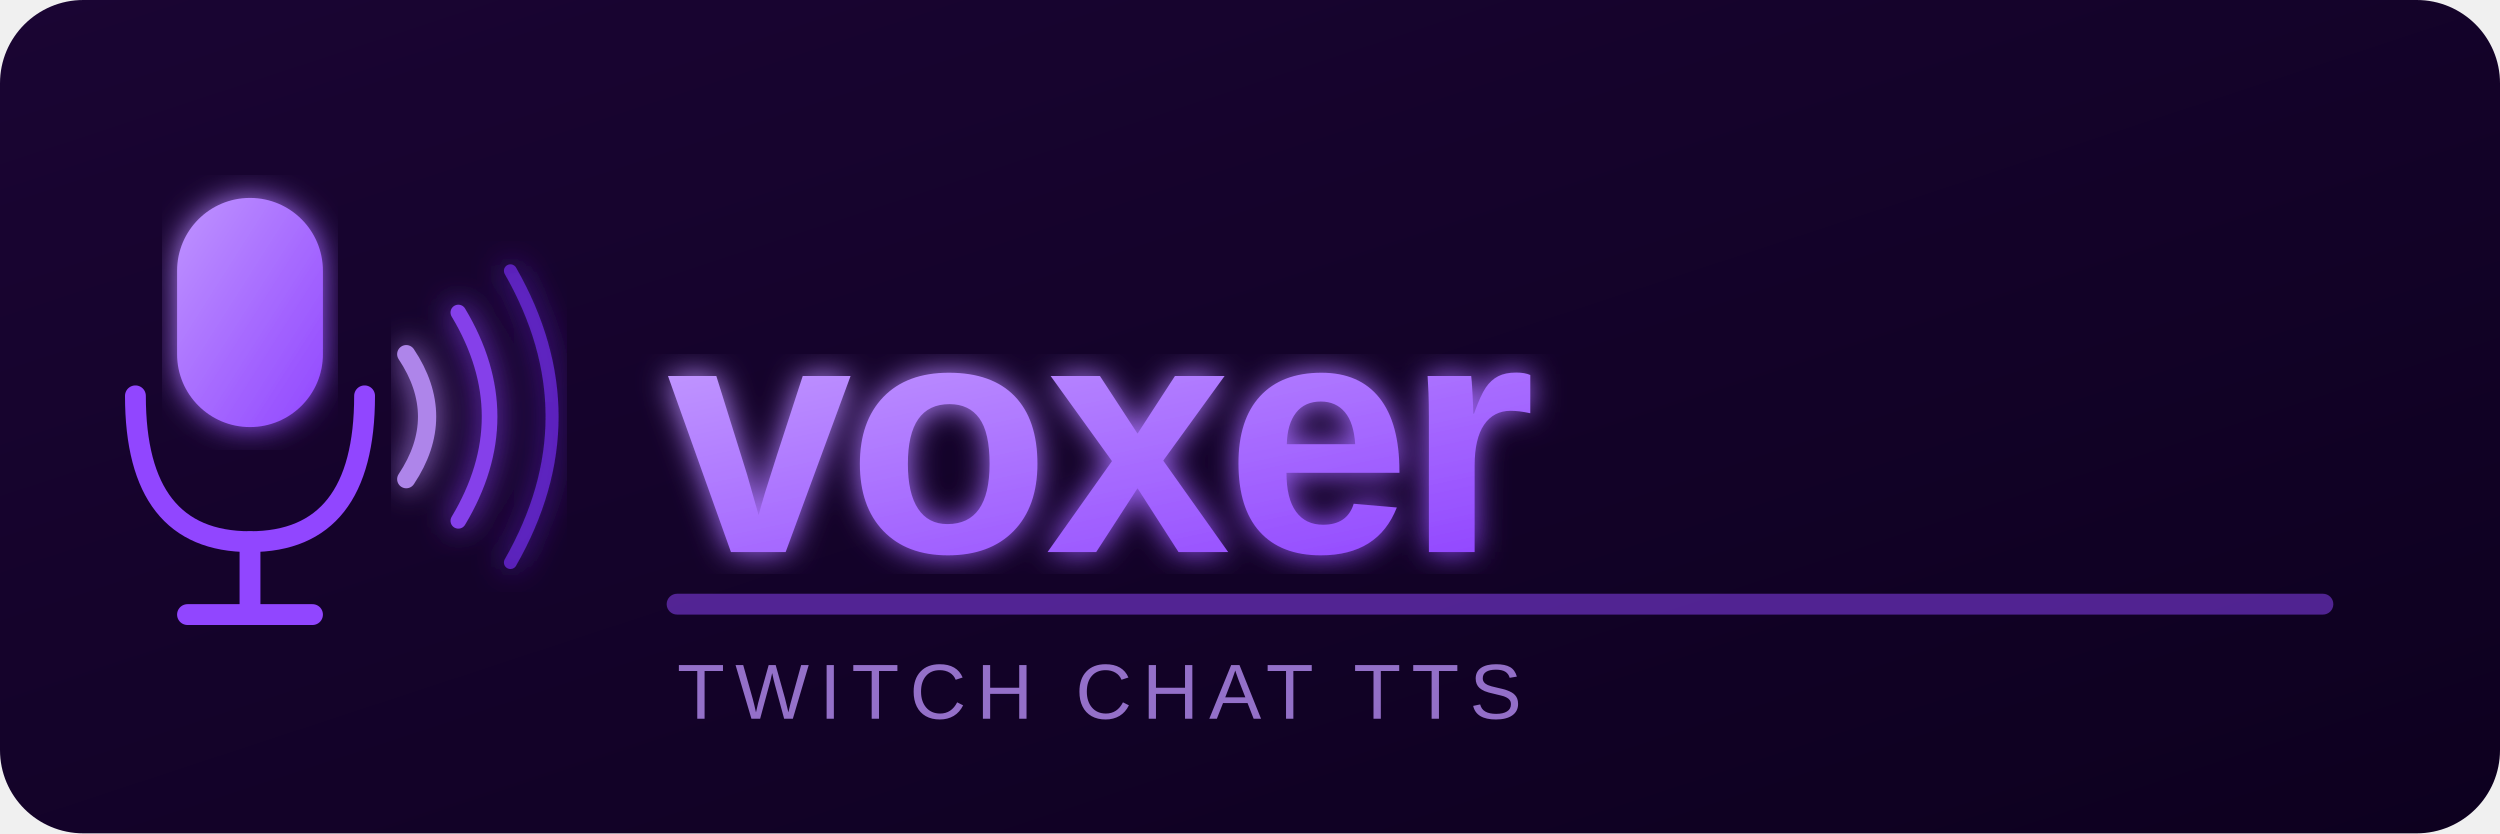
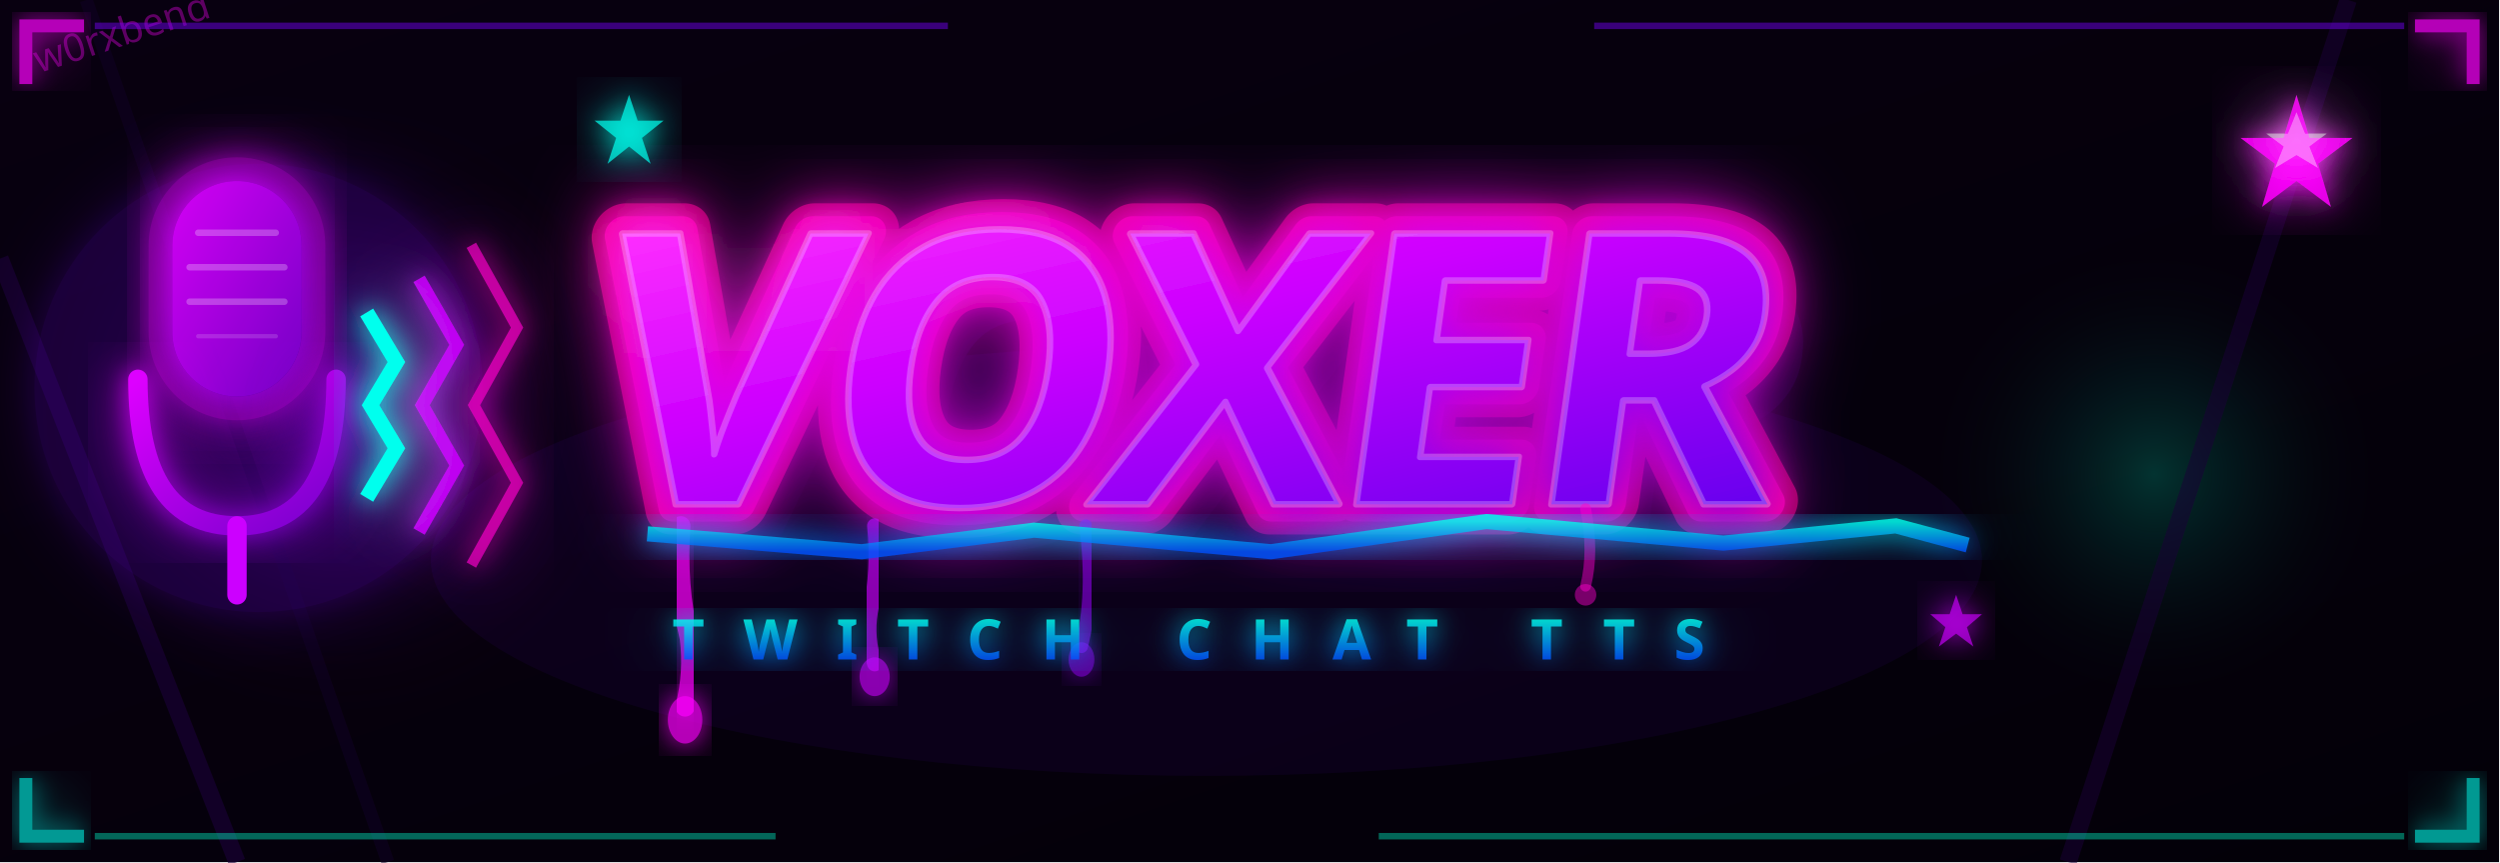
- <svg xmlns="http://www.w3.org/2000/svg" viewBox="0 0 480 160" width="480" height="160">
+ <svg xmlns="http://www.w3.org/2000/svg" viewBox="0 0 580 200" width="580" height="200">
  <defs>
-     <linearGradient id="bg" x1="0%" y1="0%" x2="100%" y2="100%">
-       <stop offset="0%" style="stop-color:#1a0533" />
-       <stop offset="100%" style="stop-color:#0d001f" />
+     <linearGradient id="bgGrad" x1="0%" y1="0%" x2="100%" y2="100%">
+       <stop offset="0%" style="stop-color:#080010" />
+       <stop offset="100%" style="stop-color:#030008" />
    </linearGradient>
-     <linearGradient id="purple" x1="0%" y1="0%" x2="100%" y2="100%">
-       <stop offset="0%" style="stop-color:#bf94ff" />
-       <stop offset="100%" style="stop-color:#9146ff" />
+     <linearGradient id="textGrad" x1="0%" y1="0%" x2="100%" y2="100%">
+       <stop offset="0%" style="stop-color:#ff2fff" />
+       <stop offset="40%" style="stop-color:#cc00ff" />
+       <stop offset="100%" style="stop-color:#6600ee" />
    </linearGradient>
-     <filter id="glow">
-       <feGaussianBlur stdDeviation="3" result="blur" />
+     <linearGradient id="cyanGrad" x1="0%" y1="0%" x2="0%" y2="100%">
+       <stop offset="0%" style="stop-color:#00ffee" />
+       <stop offset="100%" style="stop-color:#0055ff" />
+     </linearGradient>
+     <linearGradient id="micGrad" x1="0%" y1="0%" x2="100%" y2="100%">
+       <stop offset="0%" style="stop-color:#dd00ff" />
+       <stop offset="100%" style="stop-color:#7700cc" />
+     </linearGradient>
+     <filter id="glow" x="-25%" y="-25%" width="150%" height="150%">
+       <feGaussianBlur stdDeviation="3" result="b1" />
+       <feGaussianBlur stdDeviation="7" result="b2" />
      <feMerge>
-         <feMergeNode in="blur" />
+         <feMergeNode in="b2" />
+         <feMergeNode in="b1" />
        <feMergeNode in="SourceGraphic" />
      </feMerge>
    </filter>
+     <filter id="textGlow" x="-15%" y="-30%" width="130%" height="160%">
+       <feGaussianBlur stdDeviation="5" result="b1" />
+       <feGaussianBlur stdDeviation="12" result="b2" />
+       <feMerge>
+         <feMergeNode in="b2" />
+         <feMergeNode in="b1" />
+         <feMergeNode in="SourceGraphic" />
+       </feMerge>
+     </filter>
+     <filter id="sprayTex" x="0%" y="0%" width="100%" height="100%">
+       <feTurbulence type="fractalNoise" baseFrequency="0.75" numOctaves="4" seed="3" result="noise" />
+       <feColorMatrix type="matrix" values="0 0 0 0 0  0 0 0 0 0  0 0 0 0 0  0 0 0 0.4 0" result="alpha" />
+       <feComposite in="SourceGraphic" in2="alpha" operator="over" />
+     </filter>
+     <radialGradient id="sprayHalo" cx="50%" cy="50%" r="50%">
+       <stop offset="0%" style="stop-color:#9900ff;stop-opacity:0.35" />
+       <stop offset="100%" style="stop-color:#000000;stop-opacity:0" />
+     </radialGradient>
+     <radialGradient id="cyanHalo" cx="50%" cy="50%" r="50%">
+       <stop offset="0%" style="stop-color:#00ffcc;stop-opacity:0.2" />
+       <stop offset="100%" style="stop-color:#000000;stop-opacity:0" />
+     </radialGradient>
  </defs>
-   <rect width="480" height="160" rx="16" fill="url(#bg)" />
-   <rect x="34" y="38" width="28" height="44" rx="14" fill="url(#purple)" filter="url(#glow)" />
-   <path d="M26 76 Q26 104 48 104 Q70 104 70 76" fill="none" stroke="#9146ff" stroke-width="4" stroke-linecap="round" />
-   <line x1="48" y1="104" x2="48" y2="118" stroke="#9146ff" stroke-width="4" stroke-linecap="round" />
-   <line x1="36" y1="118" x2="60" y2="118" stroke="#9146ff" stroke-width="4" stroke-linecap="round" />
-   <g filter="url(#glow)" opacity="0.9">
-     <path d="M78 68 Q86 80 78 92" fill="none" stroke="#bf94ff" stroke-width="3.5" stroke-linecap="round" />
-     <path d="M88 60 Q100 80 88 100" fill="none" stroke="#9146ff" stroke-width="3" stroke-linecap="round" />
-     <path d="M98 52 Q114 80 98 108" fill="none" stroke="#7b2fff" stroke-width="2.5" stroke-linecap="round" opacity="0.7" />
+   <rect width="580" height="200" fill="url(#bgGrad)" />
+   <rect width="580" height="200" fill="none" stroke="none">
+     <animate attributeName="opacity" values="0" dur="0s" fill="freeze" />
+   </rect>
+   <ellipse cx="78" cy="95" rx="75" ry="75" fill="url(#sprayHalo)" />
+   <ellipse cx="500" cy="110" rx="55" ry="55" fill="url(#cyanHalo)" />
+   <ellipse cx="280" cy="130" rx="180" ry="50" fill="#6600ff" opacity="0.06" />
+   <line x1="0" y1="60" x2="55" y2="200" stroke="#1a0038" stroke-width="4" opacity="0.6" />
+   <line x1="20" y1="0" x2="90" y2="200" stroke="#100025" stroke-width="3" opacity="0.5" />
+   <line x1="545" y1="0" x2="480" y2="200" stroke="#1a0038" stroke-width="4" opacity="0.5" />
+   <g transform="translate(18, 12)">
+     <ellipse cx="42" cy="78" rx="52" ry="52" fill="#7700ff" opacity="0.18" filter="url(#glow)" />
+     <rect x="20" y="28" width="34" height="54" rx="17" fill="none" stroke="#ff00ff" stroke-width="7" opacity="0.35" filter="url(#glow)" />
+     <rect x="22" y="30" width="30" height="50" rx="15" fill="#0d0022" />
+     <rect x="22" y="30" width="30" height="50" rx="15" fill="url(#micGrad)" opacity="0.95" filter="url(#glow)" />
+     <line x1="28" y1="42" x2="46" y2="42" stroke="#ffffff" stroke-width="1.5" opacity="0.25" stroke-linecap="round" />
+     <line x1="26" y1="50" x2="48" y2="50" stroke="#ffffff" stroke-width="1.5" opacity="0.25" stroke-linecap="round" />
+     <line x1="26" y1="58" x2="48" y2="58" stroke="#ffffff" stroke-width="1.5" opacity="0.25" stroke-linecap="round" />
+     <line x1="28" y1="66" x2="46" y2="66" stroke="#ffffff" stroke-width="1" opacity="0.15" stroke-linecap="round" />
+     <path d="M14 76 Q14 110 37 110 Q60 110 60 76" fill="none" stroke="url(#micGrad)" stroke-width="4.5" stroke-linecap="round" filter="url(#glow)" />
+     <line x1="37" y1="110" x2="37" y2="126" stroke="#cc00ff" stroke-width="4.5" stroke-linecap="round" />
+     <line x1="22" y1="126" x2="52" y2="126" stroke="#cc00ff" stroke-width="5" stroke-linecap="round" filter="url(#glow)" />
+     <g filter="url(#glow)">
+       <path d="M68 62 L74 72 L68 82 L74 92 L68 102" fill="none" stroke="#00ffee" stroke-width="3.5" stroke-linecap="square" stroke-linejoin="miter" />
+       <path d="M80 54 L88 68 L80 82 L88 96 L80 110" fill="none" stroke="#cc00ff" stroke-width="3" stroke-linecap="square" stroke-linejoin="miter" opacity="0.85" />
+       <path d="M92 46 L102 64 L92 82 L102 100 L92 118" fill="none" stroke="#ff00cc" stroke-width="2.5" stroke-linecap="square" stroke-linejoin="miter" opacity="0.65" />
+     </g>
  </g>
-   <text x="128" y="106" font-family="'Segoe UI', 'SF Pro Display', 'Helvetica Neue', Arial, sans-serif" font-size="64" font-weight="700" letter-spacing="-1" fill="url(#purple)" filter="url(#glow)">voxer</text>
-   <rect x="128" y="114" width="320" height="4" rx="2" fill="#9146ff" opacity="0.5" />
-   <text x="130" y="138" font-family="'Segoe UI', 'SF Pro Display', 'Helvetica Neue', Arial, sans-serif" font-size="15" font-weight="400" letter-spacing="2" fill="#bf94ff" opacity="0.75">TWITCH  CHAT  TTS</text>
+   <text x="157" y="122" font-family="Impact, 'Arial Black', 'Haettenschweiler', 'Franklin Gothic Heavy', sans-serif" font-size="88" font-weight="900" letter-spacing="-4" fill="#110022" opacity="0.8" transform="skewX(-8) translate(5,5)">VOXER</text>
+   <text x="152" y="117" font-family="Impact, 'Arial Black', 'Haettenschweiler', 'Franklin Gothic Heavy', sans-serif" font-size="88" font-weight="900" letter-spacing="-4" fill="none" stroke="#cc0066" stroke-width="14" stroke-linejoin="round" opacity="0.7" transform="skewX(-8)">VOXER</text>
+   <text x="152" y="117" font-family="Impact, 'Arial Black', 'Haettenschweiler', 'Franklin Gothic Heavy', sans-serif" font-size="88" font-weight="900" letter-spacing="-4" fill="none" stroke="#ff00aa" stroke-width="8" stroke-linejoin="round" filter="url(#glow)" opacity="0.9" transform="skewX(-8)">VOXER</text>
+   <text x="152" y="117" font-family="Impact, 'Arial Black', 'Haettenschweiler', 'Franklin Gothic Heavy', sans-serif" font-size="88" font-weight="900" letter-spacing="-4" fill="url(#textGrad)" filter="url(#textGlow)" transform="skewX(-8)">VOXER</text>
+   <text x="152" y="117" font-family="Impact, 'Arial Black', 'Haettenschweiler', 'Franklin Gothic Heavy', sans-serif" font-size="88" font-weight="900" letter-spacing="-4" fill="none" stroke="#ffffff" stroke-width="1.5" stroke-linejoin="round" opacity="0.25" transform="skewX(-8)">VOXER</text>
+   <path d="M158 122 Q157 136 160 148 Q161 156 159 164" stroke="#ff00ff" stroke-width="4.5" fill="none" stroke-linecap="round" opacity="0.7" filter="url(#glow)" />
+   <ellipse cx="159" cy="167" rx="4" ry="5.5" fill="#ff00ff" opacity="0.7" filter="url(#glow)" />
+   <path d="M203 122 Q204 132 202 142 Q201 148 203 154" stroke="#cc00ff" stroke-width="3.5" fill="none" stroke-linecap="round" opacity="0.65" filter="url(#glow)" />
+   <ellipse cx="203" cy="157" rx="3.5" ry="4.5" fill="#cc00ff" opacity="0.65" filter="url(#glow)" />
+   <path d="M252 122 Q254 138 251 150" stroke="#9900ff" stroke-width="3" fill="none" stroke-linecap="round" opacity="0.55" filter="url(#glow)" />
+   <ellipse cx="251" cy="153" rx="3" ry="4" fill="#9900ff" opacity="0.55" filter="url(#glow)" />
+   <path d="M368 118 Q370 128 368 136" stroke="#ff00cc" stroke-width="2.5" fill="none" stroke-linecap="round" opacity="0.45" />
+   <circle cx="368" cy="138" r="2.5" fill="#ff00cc" opacity="0.45" />
+   <path d="M152 124 L200 128 L240 123 L295 128 L345 121 L400 126 L440 122 L455 126" fill="none" stroke="url(#cyanGrad)" stroke-width="3.5" stroke-linecap="square" filter="url(#glow)" opacity="0.85" />
+   <text x="156" y="153" font-family="Impact, 'Arial Black', sans-serif" font-size="13" font-weight="900" letter-spacing="9" fill="url(#cyanGrad)" opacity="0.85" filter="url(#glow)">TWITCH  CHAT  TTS</text>
+   <g transform="translate(520, 22)" filter="url(#glow)">
+     <polygon points="13,0 16,10 26,10 18,16 21,26 13,20 5,26 8,16 0,10 10,10" fill="#ff00ff" opacity="0.85" />
+     <polygon points="13,4 15,9 20,9 16,12 18,17 13,14 8,17 10,12 6,9 11,9" fill="#ffffff" opacity="0.4" />
+   </g>
+   <g transform="translate(138, 22)" filter="url(#glow)">
+     <polygon points="8,0 10,6 16,6 11,10 13,16 8,12 3,16 5,10 0,6 6,6" fill="#00ffee" opacity="0.7" />
+   </g>
+   <g transform="translate(448, 138)" filter="url(#glow)">
+     <polygon points="6,0 7.5,4.5 12,4.5 8.5,7.5 10,12 6,9 2,12 3.5,7.5 0,4.5 4.5,4.5" fill="#cc00ff" opacity="0.65" />
+   </g>
+   <text x="9" y="17" font-family="Impact, sans-serif" font-size="9" fill="#ff00ff" opacity="0.35" transform="rotate(-18, 9, 17)">w0rxbend</text>
+   <path d="M6 18 L6 6 L18 6" fill="none" stroke="#ff00ff" stroke-width="3" stroke-linecap="square" opacity="0.7" filter="url(#glow)" />
+   <path d="M574 18 L574 6 L562 6" fill="none" stroke="#ff00ff" stroke-width="3" stroke-linecap="square" opacity="0.7" filter="url(#glow)" />
+   <path d="M6 182 L6 194 L18 194" fill="none" stroke="#00ffee" stroke-width="3" stroke-linecap="square" opacity="0.6" filter="url(#glow)" />
+   <path d="M574 182 L574 194 L562 194" fill="none" stroke="#00ffee" stroke-width="3" stroke-linecap="square" opacity="0.6" filter="url(#glow)" />
+   <line x1="22" y1="6" x2="220" y2="6" stroke="#7700ff" stroke-width="1.5" opacity="0.45" />
+   <line x1="370" y1="6" x2="558" y2="6" stroke="#7700ff" stroke-width="1.5" opacity="0.45" />
+   <line x1="22" y1="194" x2="180" y2="194" stroke="#00ffcc" stroke-width="1.5" opacity="0.4" />
+   <line x1="320" y1="194" x2="558" y2="194" stroke="#00ffcc" stroke-width="1.5" opacity="0.4" />
</svg>
